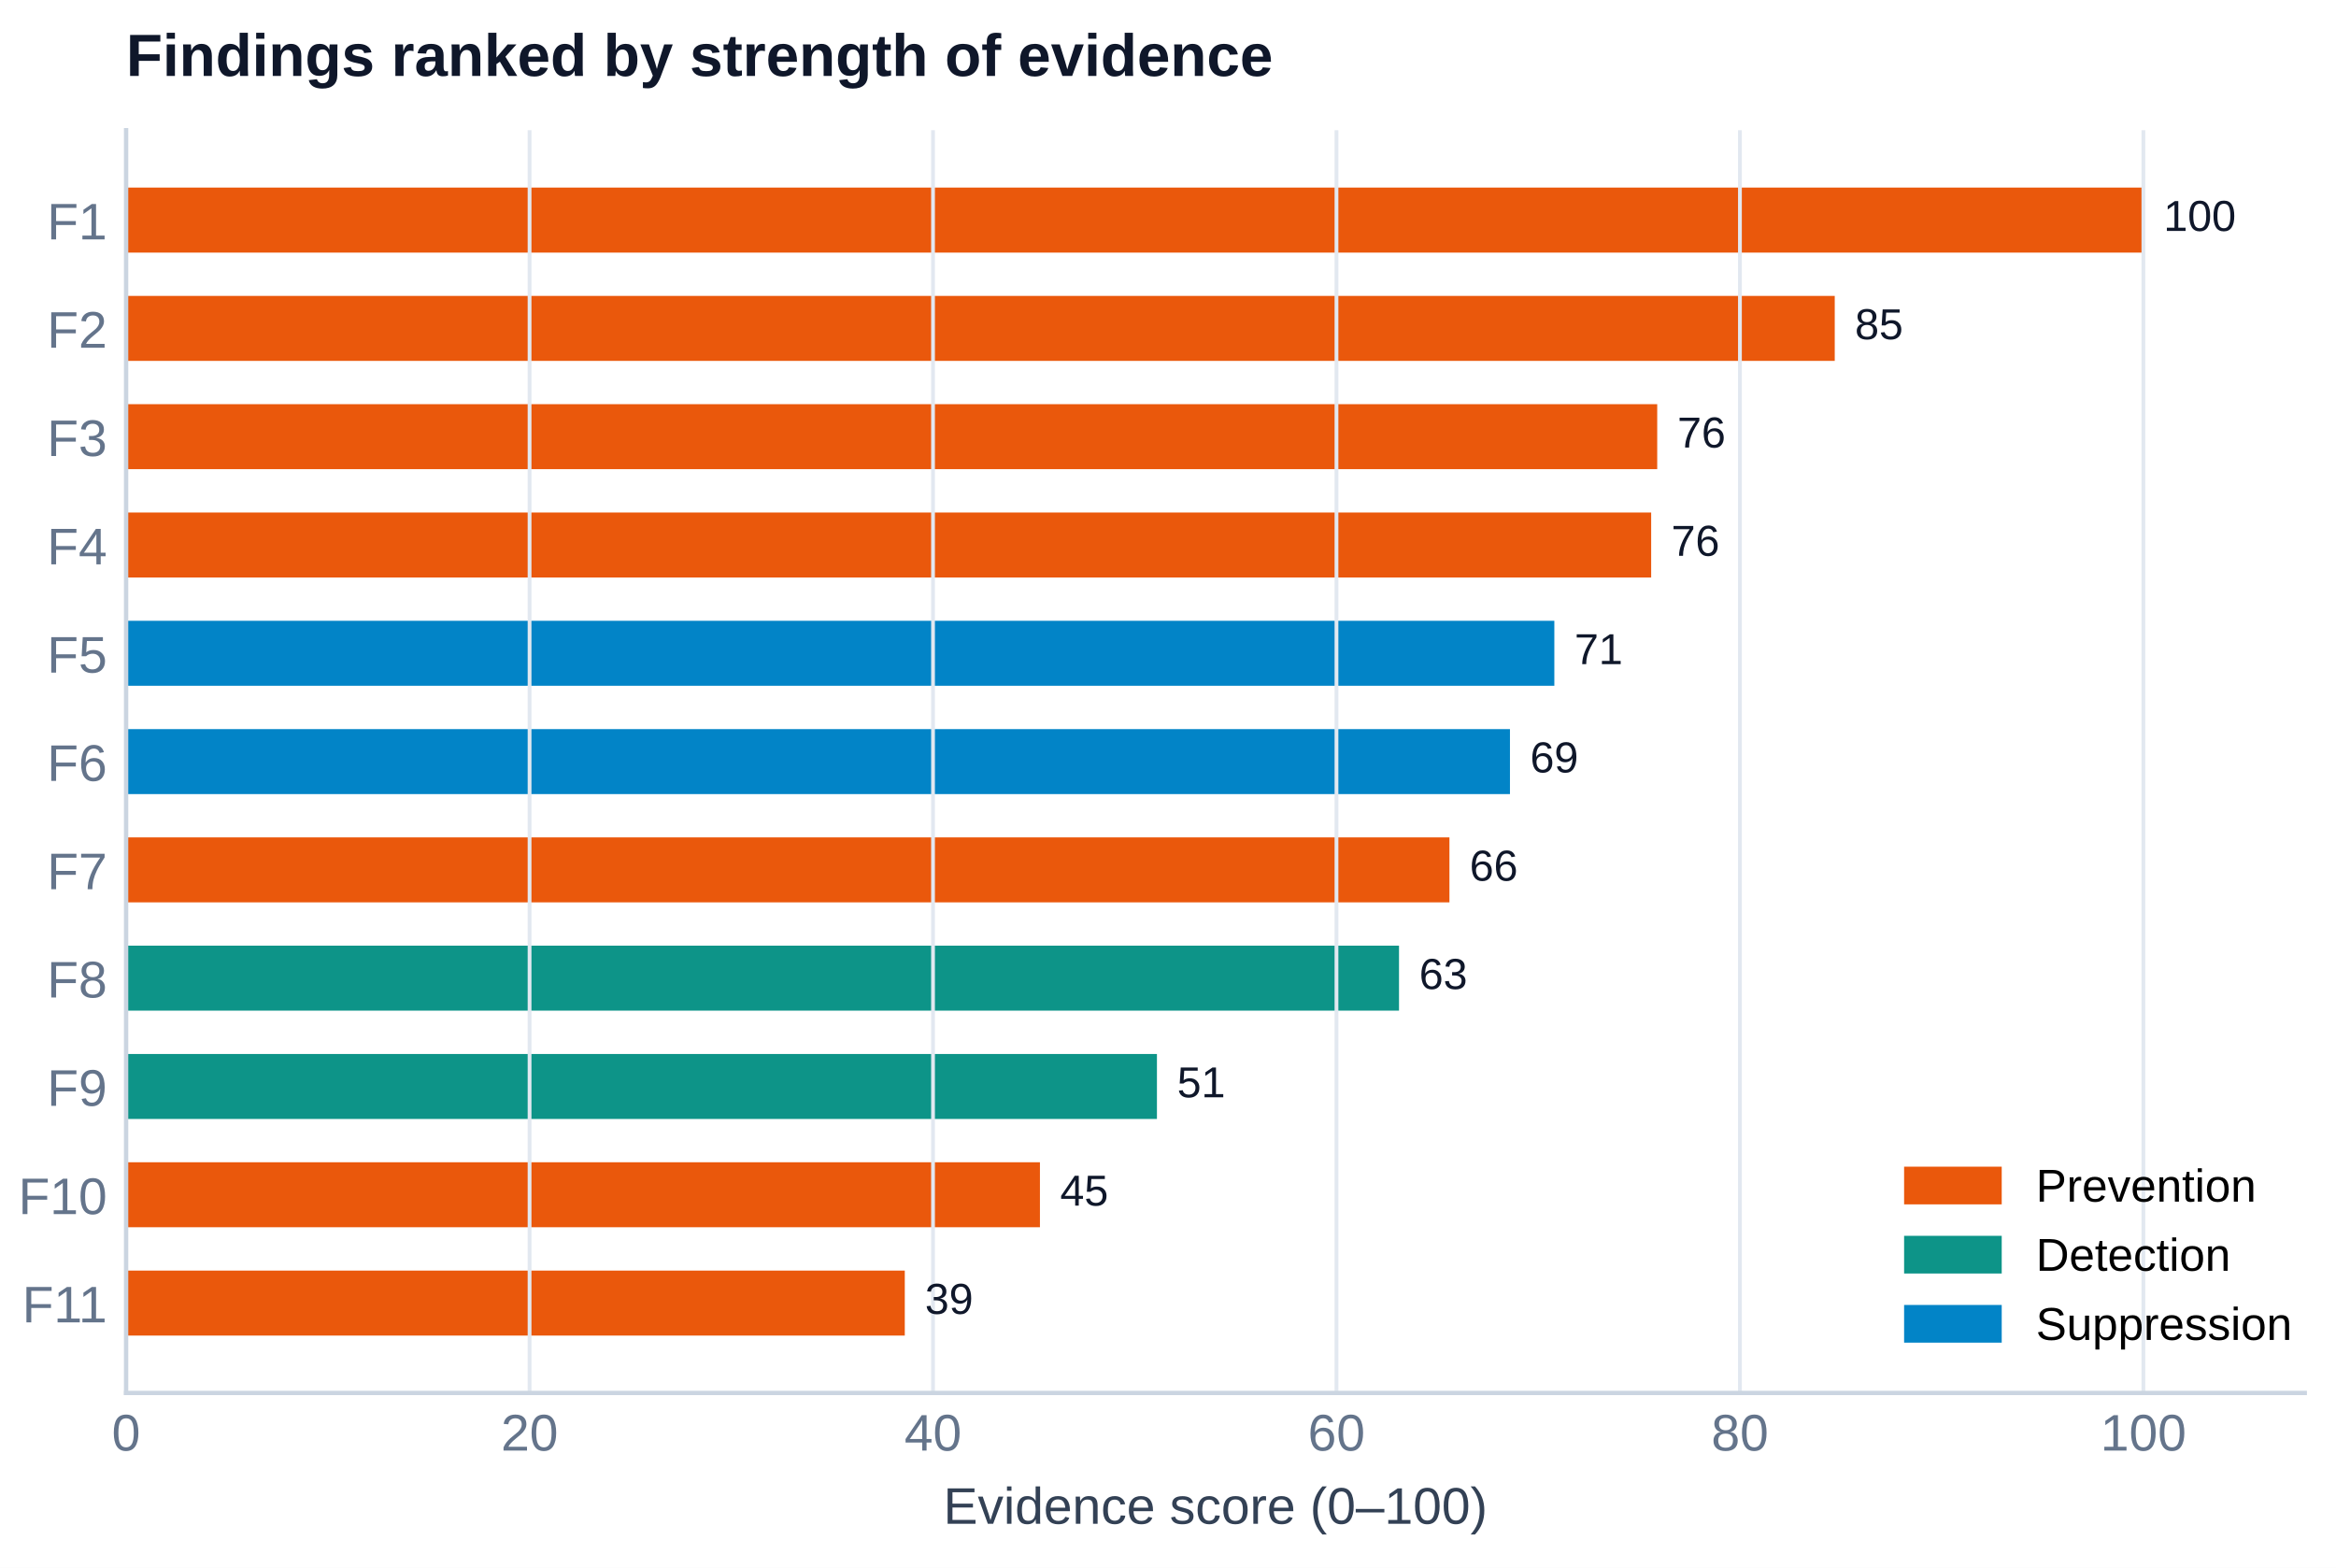
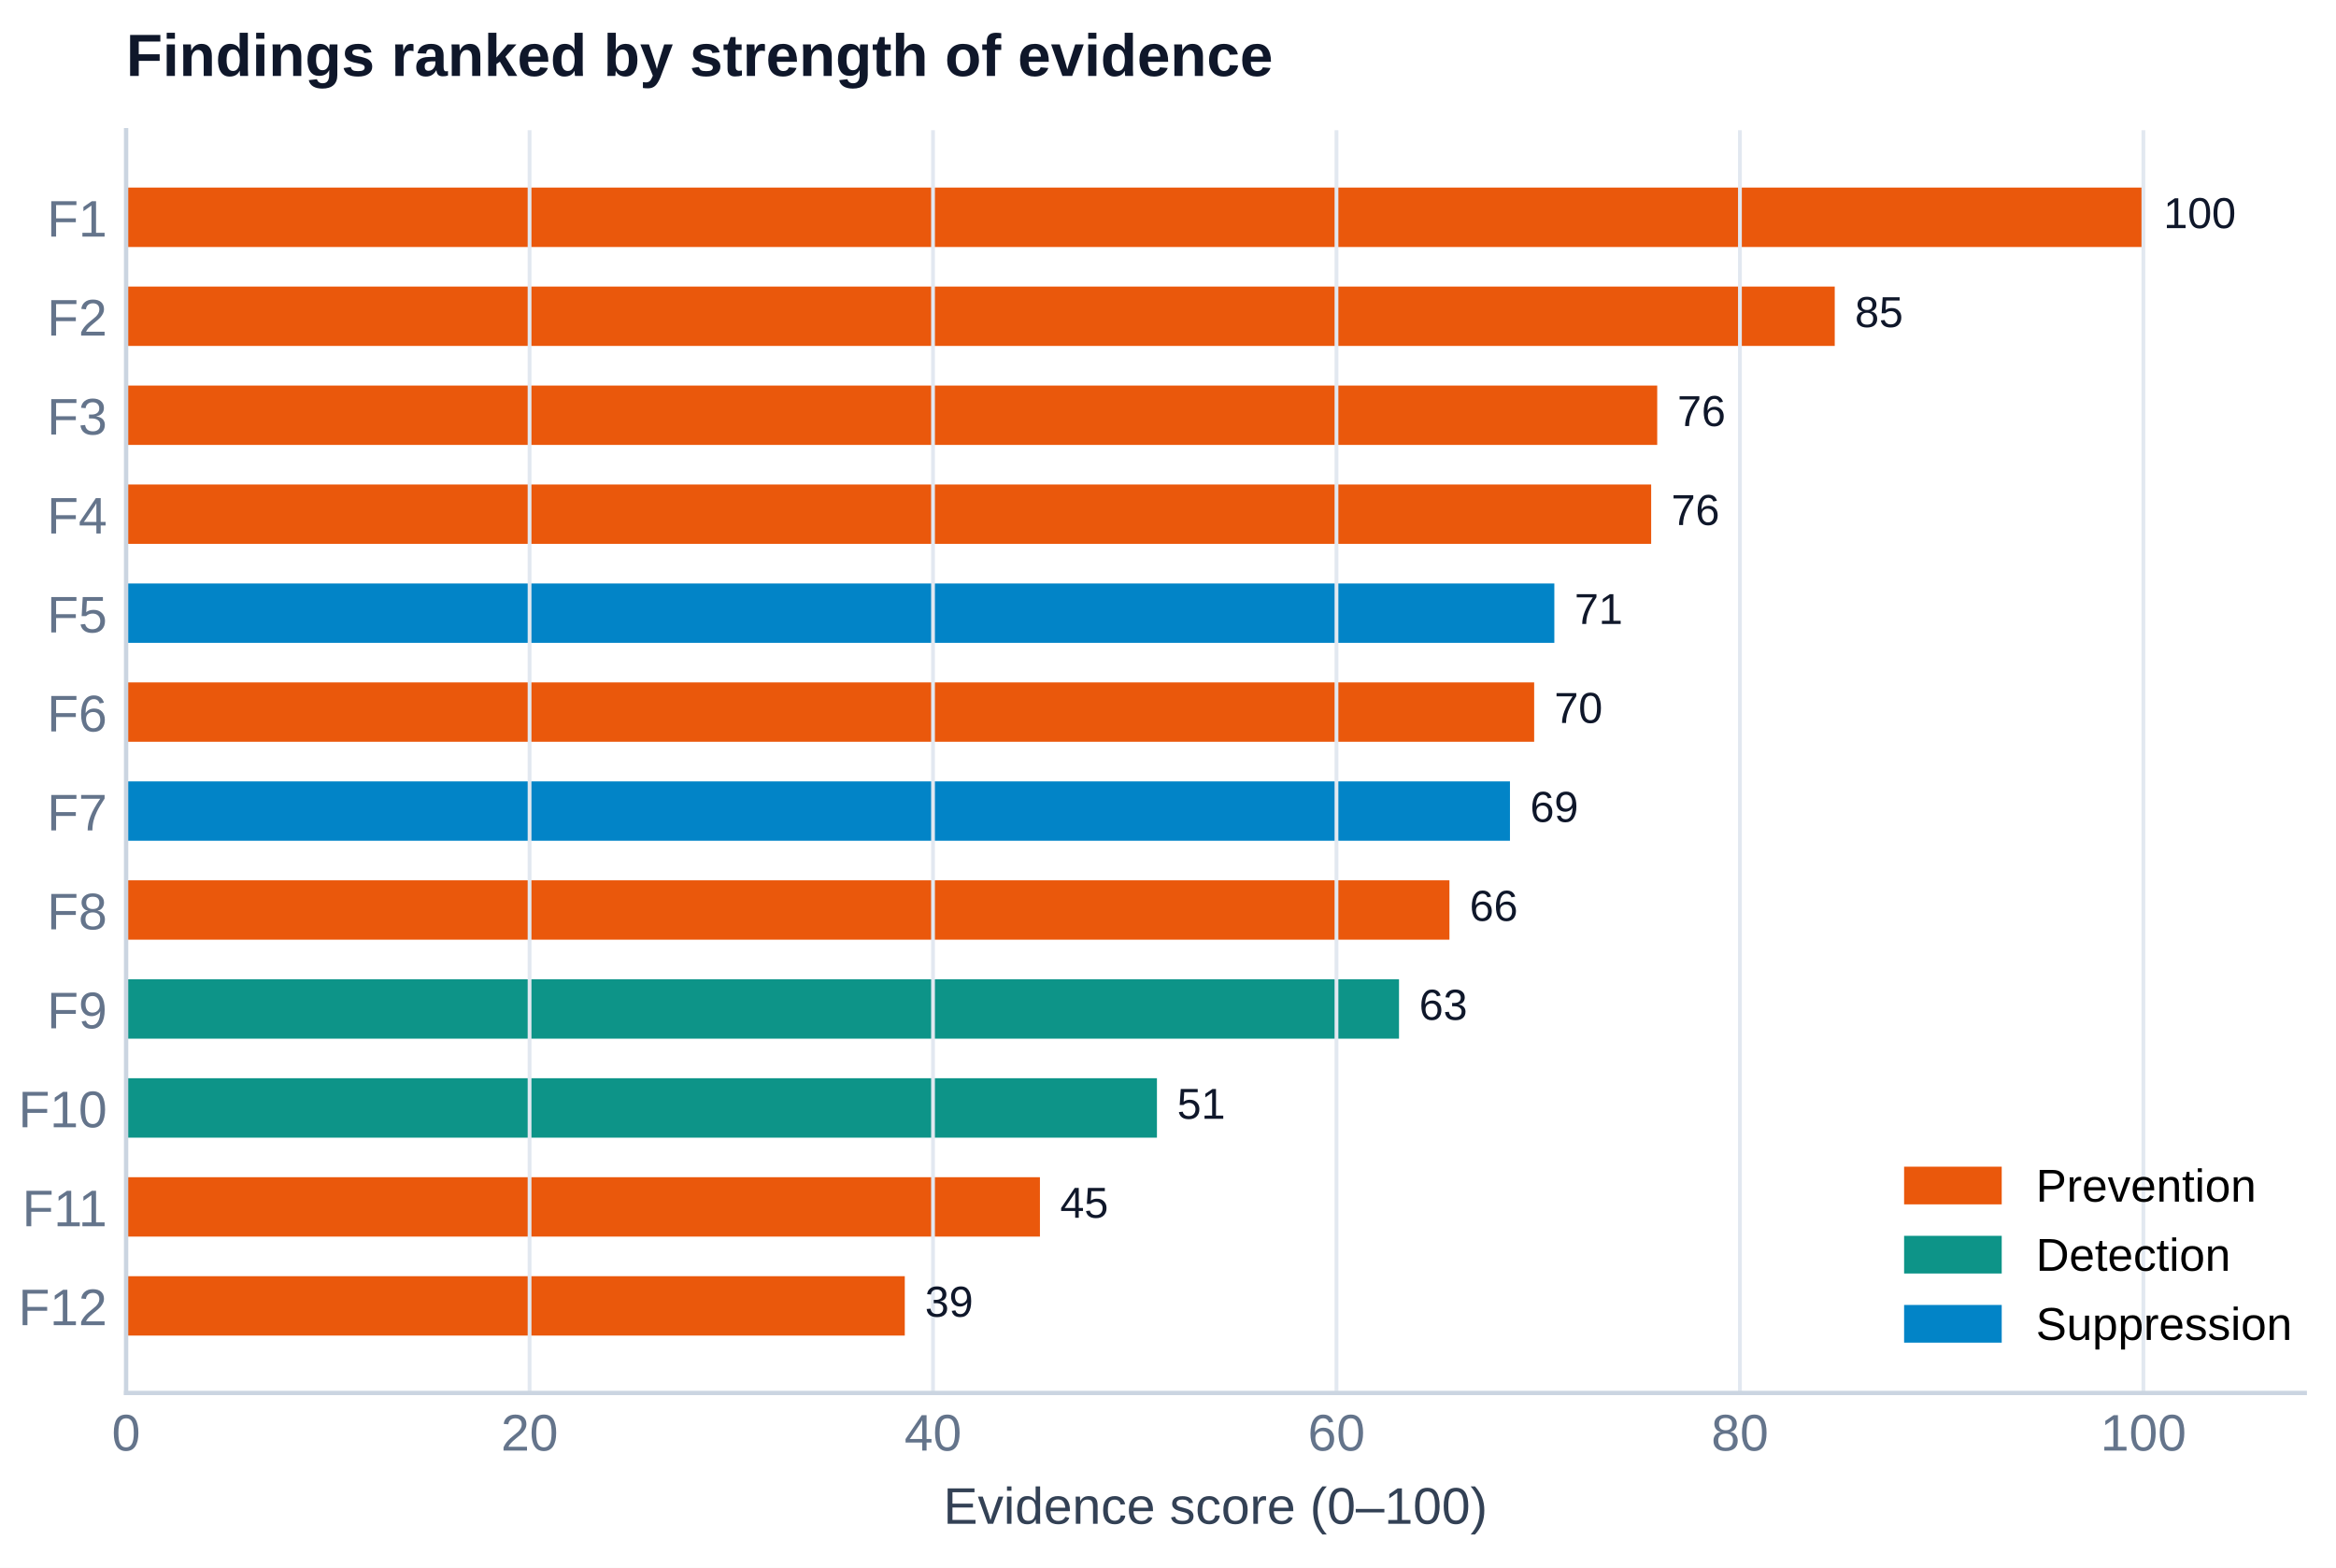
<svg xmlns="http://www.w3.org/2000/svg" width="430.776pt" height="289.118pt" viewBox="0 0 430.776 289.118" version="1.1">
  <defs>
    <style type="text/css">*{stroke-linejoin: round; stroke-linecap: butt}</style>
  </defs>
  <g id="figure_1">
    <g id="patch_1">
      <path d="M 0 289.118  L 430.776 289.118  L 430.776 0  L 0 0  z " style="fill: #ffffff" />
    </g>
    <g id="axes_1">
      <g id="patch_2">
        <path d="M 23.256 256.858  L 425.016 256.858  L 425.016 24.01  L 23.256 24.01  z " style="fill: #ffffff" />
      </g>
      <g id="patch_3">
-         <path d="M 23.256 246.274  L 166.848 246.274  L 166.848 234.292  L 23.256 234.292  z " clip-path="url(#p5768989360)" style="fill: #ea580c" />
+         <path d="M 23.256 246.274  L 166.848 246.274  L 166.848 235.325  L 23.256 235.325  z " clip-path="url(#p0211196d62)" style="fill: #ea580c" />
      </g>
      <g id="patch_4">
-         <path d="M 23.256 226.304  L 191.772 226.304  L 191.772 214.322  L 23.256 214.322  z " clip-path="url(#p5768989360)" style="fill: #ea580c" />
+         <path d="M 23.256 228.026  L 191.772 228.026  L 191.772 217.077  L 23.256 217.077  z " clip-path="url(#p0211196d62)" style="fill: #ea580c" />
      </g>
      <g id="patch_5">
-         <path d="M 23.256 206.334  L 213.348 206.334  L 213.348 194.352  L 23.256 194.352  z " clip-path="url(#p5768989360)" style="fill: #0d9488" />
+         <path d="M 23.256 209.777  L 213.348 209.777  L 213.348 198.828  L 23.256 198.828  z " clip-path="url(#p0211196d62)" style="fill: #0d9488" />
      </g>
      <g id="patch_6">
-         <path d="M 23.256 186.365  L 257.988 186.365  L 257.988 174.383  L 23.256 174.383  z " clip-path="url(#p5768989360)" style="fill: #0d9488" />
+         <path d="M 23.256 191.529  L 257.988 191.529  L 257.988 180.58  L 23.256 180.58  z " clip-path="url(#p0211196d62)" style="fill: #0d9488" />
      </g>
      <g id="patch_7">
-         <path d="M 23.256 166.395  L 267.288 166.395  L 267.288 154.413  L 23.256 154.413  z " clip-path="url(#p5768989360)" style="fill: #ea580c" />
+         <path d="M 23.256 173.281  L 267.288 173.281  L 267.288 162.332  L 23.256 162.332  z " clip-path="url(#p0211196d62)" style="fill: #ea580c" />
      </g>
      <g id="patch_8">
-         <path d="M 23.256 146.425  L 278.448 146.425  L 278.448 134.443  L 23.256 134.443  z " clip-path="url(#p5768989360)" style="fill: #0284c7" />
+         <path d="M 23.256 155.033  L 278.448 155.033  L 278.448 144.084  L 23.256 144.084  z " clip-path="url(#p0211196d62)" style="fill: #0284c7" />
      </g>
      <g id="patch_9">
-         <path d="M 23.256 126.455  L 286.632 126.455  L 286.632 114.473  L 23.256 114.473  z " clip-path="url(#p5768989360)" style="fill: #0284c7" />
+         <path d="M 23.256 136.784  L 282.912 136.784  L 282.912 125.835  L 23.256 125.835  z " clip-path="url(#p0211196d62)" style="fill: #ea580c" />
      </g>
      <g id="patch_10">
-         <path d="M 23.256 106.485  L 304.488 106.485  L 304.488 94.503  L 23.256 94.503  z " clip-path="url(#p5768989360)" style="fill: #ea580c" />
+         <path d="M 23.256 118.536  L 286.632 118.536  L 286.632 107.587  L 23.256 107.587  z " clip-path="url(#p0211196d62)" style="fill: #0284c7" />
      </g>
      <g id="patch_11">
-         <path d="M 23.256 86.516  L 305.604 86.516  L 305.604 74.534  L 23.256 74.534  z " clip-path="url(#p5768989360)" style="fill: #ea580c" />
+         <path d="M 23.256 100.288  L 304.488 100.288  L 304.488 89.339  L 23.256 89.339  z " clip-path="url(#p0211196d62)" style="fill: #ea580c" />
      </g>
      <g id="patch_12">
-         <path d="M 23.256 66.546  L 338.34 66.546  L 338.34 54.564  L 23.256 54.564  z " clip-path="url(#p5768989360)" style="fill: #ea580c" />
+         <path d="M 23.256 82.04  L 305.604 82.04  L 305.604 71.091  L 23.256 71.091  z " clip-path="url(#p0211196d62)" style="fill: #ea580c" />
      </g>
      <g id="patch_13">
-         <path d="M 23.256 46.576  L 395.256 46.576  L 395.256 34.594  L 23.256 34.594  z " clip-path="url(#p5768989360)" style="fill: #ea580c" />
+         <path d="M 23.256 63.791  L 338.34 63.791  L 338.34 52.842  L 23.256 52.842  z " clip-path="url(#p0211196d62)" style="fill: #ea580c" />
+       </g>
+       <g id="patch_14">
+         <path d="M 23.256 45.543  L 395.256 45.543  L 395.256 34.594  L 23.256 34.594  z " clip-path="url(#p0211196d62)" style="fill: #ea580c" />
      </g>
      <g id="matplotlib.axis_1">
        <g id="xtick_1">
          <g id="line2d_1">
-             <path d="M 23.256 256.858  L 23.256 24.01  " clip-path="url(#p5768989360)" style="fill: none; stroke: #e2e8f0; stroke-width: 0.7; stroke-linecap: square" />
+             <path d="M 23.256 256.858  L 23.256 24.01  " clip-path="url(#p0211196d62)" style="fill: none; stroke: #e2e8f0; stroke-width: 0.7; stroke-linecap: square" />
          </g>
          <g id="line2d_2" />
          <g id="text_1">
            <text style="font-size: 9.5px; font-family: 'Segoe UI', 'Calibri', 'Carlito', 'Arial', 'Liberation Sans', 'DejaVu Sans'; text-anchor: middle; fill: #64748b" x="23.256" y="267.483" transform="rotate(-0 23.25617 267.483)">0</text>
          </g>
        </g>
        <g id="xtick_2">
          <g id="line2d_3">
-             <path d="M 97.656 256.858  L 97.656 24.01  " clip-path="url(#p5768989360)" style="fill: none; stroke: #e2e8f0; stroke-width: 0.7; stroke-linecap: square" />
+             <path d="M 97.656 256.858  L 97.656 24.01  " clip-path="url(#p0211196d62)" style="fill: none; stroke: #e2e8f0; stroke-width: 0.7; stroke-linecap: square" />
          </g>
          <g id="line2d_4" />
          <g id="text_2">
            <text style="font-size: 9.5px; font-family: 'Segoe UI', 'Calibri', 'Carlito', 'Arial', 'Liberation Sans', 'DejaVu Sans'; text-anchor: middle; fill: #64748b" x="97.656" y="267.483" transform="rotate(-0 97.65617 267.483)">20</text>
          </g>
        </g>
        <g id="xtick_3">
          <g id="line2d_5">
-             <path d="M 172.056 256.858  L 172.056 24.01  " clip-path="url(#p5768989360)" style="fill: none; stroke: #e2e8f0; stroke-width: 0.7; stroke-linecap: square" />
+             <path d="M 172.056 256.858  L 172.056 24.01  " clip-path="url(#p0211196d62)" style="fill: none; stroke: #e2e8f0; stroke-width: 0.7; stroke-linecap: square" />
          </g>
          <g id="line2d_6" />
          <g id="text_3">
            <text style="font-size: 9.5px; font-family: 'Segoe UI', 'Calibri', 'Carlito', 'Arial', 'Liberation Sans', 'DejaVu Sans'; text-anchor: middle; fill: #64748b" x="172.056" y="267.483" transform="rotate(-0 172.0562 267.483)">40</text>
          </g>
        </g>
        <g id="xtick_4">
          <g id="line2d_7">
-             <path d="M 246.456 256.858  L 246.456 24.01  " clip-path="url(#p5768989360)" style="fill: none; stroke: #e2e8f0; stroke-width: 0.7; stroke-linecap: square" />
+             <path d="M 246.456 256.858  L 246.456 24.01  " clip-path="url(#p0211196d62)" style="fill: none; stroke: #e2e8f0; stroke-width: 0.7; stroke-linecap: square" />
          </g>
          <g id="line2d_8" />
          <g id="text_4">
            <text style="font-size: 9.5px; font-family: 'Segoe UI', 'Calibri', 'Carlito', 'Arial', 'Liberation Sans', 'DejaVu Sans'; text-anchor: middle; fill: #64748b" x="246.456" y="267.483" transform="rotate(-0 246.4562 267.483)">60</text>
          </g>
        </g>
        <g id="xtick_5">
          <g id="line2d_9">
-             <path d="M 320.856 256.858  L 320.856 24.01  " clip-path="url(#p5768989360)" style="fill: none; stroke: #e2e8f0; stroke-width: 0.7; stroke-linecap: square" />
+             <path d="M 320.856 256.858  L 320.856 24.01  " clip-path="url(#p0211196d62)" style="fill: none; stroke: #e2e8f0; stroke-width: 0.7; stroke-linecap: square" />
          </g>
          <g id="line2d_10" />
          <g id="text_5">
            <text style="font-size: 9.5px; font-family: 'Segoe UI', 'Calibri', 'Carlito', 'Arial', 'Liberation Sans', 'DejaVu Sans'; text-anchor: middle; fill: #64748b" x="320.856" y="267.483" transform="rotate(-0 320.8562 267.483)">80</text>
          </g>
        </g>
        <g id="xtick_6">
          <g id="line2d_11">
-             <path d="M 395.256 256.858  L 395.256 24.01  " clip-path="url(#p5768989360)" style="fill: none; stroke: #e2e8f0; stroke-width: 0.7; stroke-linecap: square" />
+             <path d="M 395.256 256.858  L 395.256 24.01  " clip-path="url(#p0211196d62)" style="fill: none; stroke: #e2e8f0; stroke-width: 0.7; stroke-linecap: square" />
          </g>
          <g id="line2d_12" />
          <g id="text_6">
            <text style="font-size: 9.5px; font-family: 'Segoe UI', 'Calibri', 'Carlito', 'Arial', 'Liberation Sans', 'DejaVu Sans'; text-anchor: middle; fill: #64748b" x="395.256" y="267.483" transform="rotate(-0 395.2562 267.483)">100</text>
          </g>
        </g>
        <g id="text_7">
          <text style="font-size: 9.5px; font-family: 'Segoe UI', 'Calibri', 'Carlito', 'Arial', 'Liberation Sans', 'DejaVu Sans'; text-anchor: middle; fill: #334155" x="224.136" y="280.983" transform="rotate(-0 224.1362 280.983)">Evidence score (0–100)</text>
        </g>
      </g>
      <g id="matplotlib.axis_2">
        <g id="ytick_1">
          <g id="line2d_13" />
          <g id="text_8">
-             <text style="font-size: 9.5px; font-family: 'Segoe UI', 'Calibri', 'Carlito', 'Arial', 'Liberation Sans', 'DejaVu Sans'; text-anchor: end; fill: #64748b" x="19.756" y="243.846" transform="rotate(-0 19.75617 243.8456)">F11</text>
+             <text style="font-size: 9.5px; font-family: 'Segoe UI', 'Calibri', 'Carlito', 'Arial', 'Liberation Sans', 'DejaVu Sans'; text-anchor: end; fill: #64748b" x="19.756" y="244.362" transform="rotate(-0 19.75617 244.362)">F12</text>
          </g>
        </g>
        <g id="ytick_2">
          <g id="line2d_14" />
          <g id="text_9">
-             <text style="font-size: 9.5px; font-family: 'Segoe UI', 'Calibri', 'Carlito', 'Arial', 'Liberation Sans', 'DejaVu Sans'; text-anchor: end; fill: #64748b" x="19.756" y="223.876" transform="rotate(-0 19.75617 223.8757)">F10</text>
+             <text style="font-size: 9.5px; font-family: 'Segoe UI', 'Calibri', 'Carlito', 'Arial', 'Liberation Sans', 'DejaVu Sans'; text-anchor: end; fill: #64748b" x="19.756" y="226.114" transform="rotate(-0 19.75617 226.1137)">F11</text>
          </g>
        </g>
        <g id="ytick_3">
          <g id="line2d_15" />
          <g id="text_10">
-             <text style="font-size: 9.5px; font-family: 'Segoe UI', 'Calibri', 'Carlito', 'Arial', 'Liberation Sans', 'DejaVu Sans'; text-anchor: end; fill: #64748b" x="19.756" y="203.906" transform="rotate(-0 19.75617 203.9059)">F9</text>
+             <text style="font-size: 9.5px; font-family: 'Segoe UI', 'Calibri', 'Carlito', 'Arial', 'Liberation Sans', 'DejaVu Sans'; text-anchor: end; fill: #64748b" x="19.756" y="207.865" transform="rotate(-0 19.75617 207.8655)">F10</text>
          </g>
        </g>
        <g id="ytick_4">
          <g id="line2d_16" />
          <g id="text_11">
-             <text style="font-size: 9.5px; font-family: 'Segoe UI', 'Calibri', 'Carlito', 'Arial', 'Liberation Sans', 'DejaVu Sans'; text-anchor: end; fill: #64748b" x="19.756" y="183.936" transform="rotate(-0 19.75617 183.9361)">F8</text>
+             <text style="font-size: 9.5px; font-family: 'Segoe UI', 'Calibri', 'Carlito', 'Arial', 'Liberation Sans', 'DejaVu Sans'; text-anchor: end; fill: #64748b" x="19.756" y="189.617" transform="rotate(-0 19.75617 189.6172)">F9</text>
          </g>
        </g>
        <g id="ytick_5">
          <g id="line2d_17" />
          <g id="text_12">
-             <text style="font-size: 9.5px; font-family: 'Segoe UI', 'Calibri', 'Carlito', 'Arial', 'Liberation Sans', 'DejaVu Sans'; text-anchor: end; fill: #64748b" x="19.756" y="163.966" transform="rotate(-0 19.75617 163.9663)">F7</text>
+             <text style="font-size: 9.5px; font-family: 'Segoe UI', 'Calibri', 'Carlito', 'Arial', 'Liberation Sans', 'DejaVu Sans'; text-anchor: end; fill: #64748b" x="19.756" y="171.369" transform="rotate(-0 19.75617 171.3689)">F8</text>
          </g>
        </g>
        <g id="ytick_6">
          <g id="line2d_18" />
          <g id="text_13">
-             <text style="font-size: 9.5px; font-family: 'Segoe UI', 'Calibri', 'Carlito', 'Arial', 'Liberation Sans', 'DejaVu Sans'; text-anchor: end; fill: #64748b" x="19.756" y="143.996" transform="rotate(-0 19.75617 143.9965)">F6</text>
+             <text style="font-size: 9.5px; font-family: 'Segoe UI', 'Calibri', 'Carlito', 'Arial', 'Liberation Sans', 'DejaVu Sans'; text-anchor: end; fill: #64748b" x="19.756" y="153.121" transform="rotate(-0 19.75617 153.1206)">F7</text>
          </g>
        </g>
        <g id="ytick_7">
          <g id="line2d_19" />
          <g id="text_14">
-             <text style="font-size: 9.5px; font-family: 'Segoe UI', 'Calibri', 'Carlito', 'Arial', 'Liberation Sans', 'DejaVu Sans'; text-anchor: end; fill: #64748b" x="19.756" y="124.027" transform="rotate(-0 19.75617 124.0267)">F5</text>
+             <text style="font-size: 9.5px; font-family: 'Segoe UI', 'Calibri', 'Carlito', 'Arial', 'Liberation Sans', 'DejaVu Sans'; text-anchor: end; fill: #64748b" x="19.756" y="134.872" transform="rotate(-0 19.75617 134.8724)">F6</text>
          </g>
        </g>
        <g id="ytick_8">
          <g id="line2d_20" />
          <g id="text_15">
-             <text style="font-size: 9.5px; font-family: 'Segoe UI', 'Calibri', 'Carlito', 'Arial', 'Liberation Sans', 'DejaVu Sans'; text-anchor: end; fill: #64748b" x="19.756" y="104.057" transform="rotate(-0 19.75617 104.0569)">F4</text>
+             <text style="font-size: 9.5px; font-family: 'Segoe UI', 'Calibri', 'Carlito', 'Arial', 'Liberation Sans', 'DejaVu Sans'; text-anchor: end; fill: #64748b" x="19.756" y="116.624" transform="rotate(-0 19.75617 116.6241)">F5</text>
          </g>
        </g>
        <g id="ytick_9">
          <g id="line2d_21" />
          <g id="text_16">
-             <text style="font-size: 9.5px; font-family: 'Segoe UI', 'Calibri', 'Carlito', 'Arial', 'Liberation Sans', 'DejaVu Sans'; text-anchor: end; fill: #64748b" x="19.756" y="84.087" transform="rotate(-0 19.75617 84.08707)">F3</text>
+             <text style="font-size: 9.5px; font-family: 'Segoe UI', 'Calibri', 'Carlito', 'Arial', 'Liberation Sans', 'DejaVu Sans'; text-anchor: end; fill: #64748b" x="19.756" y="98.376" transform="rotate(-0 19.75617 98.37581)">F4</text>
          </g>
        </g>
        <g id="ytick_10">
          <g id="line2d_22" />
          <g id="text_17">
-             <text style="font-size: 9.5px; font-family: 'Segoe UI', 'Calibri', 'Carlito', 'Arial', 'Liberation Sans', 'DejaVu Sans'; text-anchor: end; fill: #64748b" x="19.756" y="64.117" transform="rotate(-0 19.75617 64.11726)">F2</text>
+             <text style="font-size: 9.5px; font-family: 'Segoe UI', 'Calibri', 'Carlito', 'Arial', 'Liberation Sans', 'DejaVu Sans'; text-anchor: end; fill: #64748b" x="19.756" y="80.128" transform="rotate(-0 19.75617 80.12753)">F3</text>
          </g>
        </g>
        <g id="ytick_11">
          <g id="line2d_23" />
          <g id="text_18">
-             <text style="font-size: 9.5px; font-family: 'Segoe UI', 'Calibri', 'Carlito', 'Arial', 'Liberation Sans', 'DejaVu Sans'; text-anchor: end; fill: #64748b" x="19.756" y="44.147" transform="rotate(-0 19.75617 44.14744)">F1</text>
-           </g>
-         </g>
-       </g>
-       <g id="patch_14">
+             <text style="font-size: 9.5px; font-family: 'Segoe UI', 'Calibri', 'Carlito', 'Arial', 'Liberation Sans', 'DejaVu Sans'; text-anchor: end; fill: #64748b" x="19.756" y="61.879" transform="rotate(-0 19.75617 61.87926)">F2</text>
+           </g>
+         </g>
+         <g id="ytick_12">
+           <g id="line2d_24" />
+           <g id="text_19">
+             <text style="font-size: 9.5px; font-family: 'Segoe UI', 'Calibri', 'Carlito', 'Arial', 'Liberation Sans', 'DejaVu Sans'; text-anchor: end; fill: #64748b" x="19.756" y="43.631" transform="rotate(-0 19.75617 43.63098)">F1</text>
+           </g>
+         </g>
+       </g>
+       <g id="patch_15">
        <path d="M 23.256 256.858  L 23.256 24.01  " style="fill: none; stroke: #cbd5e1; stroke-width: 0.8; stroke-linejoin: miter; stroke-linecap: square" />
      </g>
-       <g id="patch_15">
+       <g id="patch_16">
        <path d="M 23.256 256.858  L 425.016 256.858  " style="fill: none; stroke: #cbd5e1; stroke-width: 0.8; stroke-linejoin: miter; stroke-linecap: square" />
      </g>
-       <g id="text_19">
-         <text style="font-size: 8px; font-family: 'Segoe UI', 'Calibri', 'Carlito', 'Arial', 'Liberation Sans', 'DejaVu Sans'; text-anchor: start; fill: #0f172a" x="170.568" y="242.283" transform="rotate(-0 170.5682 242.2831)">39</text>
-       </g>
      <g id="text_20">
-         <text style="font-size: 8px; font-family: 'Segoe UI', 'Calibri', 'Carlito', 'Arial', 'Liberation Sans', 'DejaVu Sans'; text-anchor: start; fill: #0f172a" x="195.492" y="222.313" transform="rotate(-0 195.4922 222.3132)">45</text>
+         <text style="font-size: 8px; font-family: 'Segoe UI', 'Calibri', 'Carlito', 'Arial', 'Liberation Sans', 'DejaVu Sans'; text-anchor: start; fill: #0f172a" x="170.568" y="242.8" transform="rotate(-0 170.5682 242.7995)">39</text>
      </g>
      <g id="text_21">
-         <text style="font-size: 8px; font-family: 'Segoe UI', 'Calibri', 'Carlito', 'Arial', 'Liberation Sans', 'DejaVu Sans'; text-anchor: start; fill: #0f172a" x="217.068" y="202.343" transform="rotate(-0 217.0682 202.3434)">51</text>
+         <text style="font-size: 8px; font-family: 'Segoe UI', 'Calibri', 'Carlito', 'Arial', 'Liberation Sans', 'DejaVu Sans'; text-anchor: start; fill: #0f172a" x="195.492" y="224.551" transform="rotate(-0 195.4922 224.5512)">45</text>
      </g>
      <g id="text_22">
-         <text style="font-size: 8px; font-family: 'Segoe UI', 'Calibri', 'Carlito', 'Arial', 'Liberation Sans', 'DejaVu Sans'; text-anchor: start; fill: #0f172a" x="261.708" y="182.374" transform="rotate(-0 261.7082 182.3736)">63</text>
+         <text style="font-size: 8px; font-family: 'Segoe UI', 'Calibri', 'Carlito', 'Arial', 'Liberation Sans', 'DejaVu Sans'; text-anchor: start; fill: #0f172a" x="217.068" y="206.303" transform="rotate(-0 217.0682 206.303)">51</text>
      </g>
      <g id="text_23">
-         <text style="font-size: 8px; font-family: 'Segoe UI', 'Calibri', 'Carlito', 'Arial', 'Liberation Sans', 'DejaVu Sans'; text-anchor: start; fill: #0f172a" x="271.008" y="162.404" transform="rotate(-0 271.0082 162.4038)">66</text>
+         <text style="font-size: 8px; font-family: 'Segoe UI', 'Calibri', 'Carlito', 'Arial', 'Liberation Sans', 'DejaVu Sans'; text-anchor: start; fill: #0f172a" x="261.708" y="188.055" transform="rotate(-0 261.7082 188.0547)">63</text>
      </g>
      <g id="text_24">
-         <text style="font-size: 8px; font-family: 'Segoe UI', 'Calibri', 'Carlito', 'Arial', 'Liberation Sans', 'DejaVu Sans'; text-anchor: start; fill: #0f172a" x="282.168" y="142.434" transform="rotate(-0 282.1682 142.434)">69</text>
+         <text style="font-size: 8px; font-family: 'Segoe UI', 'Calibri', 'Carlito', 'Arial', 'Liberation Sans', 'DejaVu Sans'; text-anchor: start; fill: #0f172a" x="271.008" y="169.806" transform="rotate(-0 271.0082 169.8064)">66</text>
      </g>
      <g id="text_25">
-         <text style="font-size: 8px; font-family: 'Segoe UI', 'Calibri', 'Carlito', 'Arial', 'Liberation Sans', 'DejaVu Sans'; text-anchor: start; fill: #0f172a" x="290.352" y="122.464" transform="rotate(-0 290.3522 122.4642)">71</text>
+         <text style="font-size: 8px; font-family: 'Segoe UI', 'Calibri', 'Carlito', 'Arial', 'Liberation Sans', 'DejaVu Sans'; text-anchor: start; fill: #0f172a" x="282.168" y="151.558" transform="rotate(-0 282.1682 151.5581)">69</text>
      </g>
      <g id="text_26">
-         <text style="font-size: 8px; font-family: 'Segoe UI', 'Calibri', 'Carlito', 'Arial', 'Liberation Sans', 'DejaVu Sans'; text-anchor: start; fill: #0f172a" x="308.208" y="102.494" transform="rotate(-0 308.2082 102.4944)">76</text>
+         <text style="font-size: 8px; font-family: 'Segoe UI', 'Calibri', 'Carlito', 'Arial', 'Liberation Sans', 'DejaVu Sans'; text-anchor: start; fill: #0f172a" x="286.632" y="133.31" transform="rotate(-0 286.6322 133.3099)">70</text>
      </g>
      <g id="text_27">
-         <text style="font-size: 8px; font-family: 'Segoe UI', 'Calibri', 'Carlito', 'Arial', 'Liberation Sans', 'DejaVu Sans'; text-anchor: start; fill: #0f172a" x="309.324" y="82.525" transform="rotate(-0 309.3242 82.52457)">76</text>
+         <text style="font-size: 8px; font-family: 'Segoe UI', 'Calibri', 'Carlito', 'Arial', 'Liberation Sans', 'DejaVu Sans'; text-anchor: start; fill: #0f172a" x="290.352" y="115.062" transform="rotate(-0 290.3522 115.0616)">71</text>
      </g>
      <g id="text_28">
-         <text style="font-size: 8px; font-family: 'Segoe UI', 'Calibri', 'Carlito', 'Arial', 'Liberation Sans', 'DejaVu Sans'; text-anchor: start; fill: #0f172a" x="342.06" y="62.555" transform="rotate(-0 342.0602 62.55476)">85</text>
+         <text style="font-size: 8px; font-family: 'Segoe UI', 'Calibri', 'Carlito', 'Arial', 'Liberation Sans', 'DejaVu Sans'; text-anchor: start; fill: #0f172a" x="308.208" y="96.813" transform="rotate(-0 308.2082 96.81331)">76</text>
      </g>
      <g id="text_29">
-         <text style="font-size: 8px; font-family: 'Segoe UI', 'Calibri', 'Carlito', 'Arial', 'Liberation Sans', 'DejaVu Sans'; text-anchor: start; fill: #0f172a" x="398.976" y="42.585" transform="rotate(-0 398.9762 42.58494)">100</text>
+         <text style="font-size: 8px; font-family: 'Segoe UI', 'Calibri', 'Carlito', 'Arial', 'Liberation Sans', 'DejaVu Sans'; text-anchor: start; fill: #0f172a" x="309.324" y="78.565" transform="rotate(-0 309.3242 78.56503)">76</text>
      </g>
      <g id="text_30">
+         <text style="font-size: 8px; font-family: 'Segoe UI', 'Calibri', 'Carlito', 'Arial', 'Liberation Sans', 'DejaVu Sans'; text-anchor: start; fill: #0f172a" x="342.06" y="60.317" transform="rotate(-0 342.0602 60.31676)">85</text>
+       </g>
+       <g id="text_31">
+         <text style="font-size: 8px; font-family: 'Segoe UI', 'Calibri', 'Carlito', 'Arial', 'Liberation Sans', 'DejaVu Sans'; text-anchor: start; fill: #0f172a" x="398.976" y="42.068" transform="rotate(-0 398.9762 42.06848)">100</text>
+       </g>
+       <g id="text_32">
        <text style="font-weight: 600; font-size: 11px; font-family: 'Segoe UI', 'Calibri', 'Carlito', 'Arial', 'Liberation Sans', 'DejaVu Sans'; text-anchor: start; fill: #0f172a" x="23.256" y="14.01" transform="rotate(-0 23.25617 14.01)">Findings ranked by strength of evidence</text>
      </g>
      <g id="legend_1">
-         <g id="patch_16">
+         <g id="patch_17">
          <path d="M 351.632 221.583  L 368.632 221.583  L 368.632 215.633  L 351.632 215.633  z " style="fill: #ea580c; stroke: #ea580c; stroke-linejoin: miter" />
        </g>
-         <g id="text_31">
+         <g id="text_33">
          <text style="font-size: 8.5px; font-family: 'Segoe UI', 'Calibri', 'Carlito', 'Arial', 'Liberation Sans', 'DejaVu Sans'; text-anchor: start" x="375.432" y="221.583" transform="rotate(-0 375.432 221.583)">Prevention</text>
        </g>
-         <g id="patch_17">
+         <g id="patch_18">
          <path d="M 351.632 234.333  L 368.632 234.333  L 368.632 228.383  L 351.632 228.383  z " style="fill: #0d9488; stroke: #0d9488; stroke-linejoin: miter" />
        </g>
-         <g id="text_32">
+         <g id="text_34">
          <text style="font-size: 8.5px; font-family: 'Segoe UI', 'Calibri', 'Carlito', 'Arial', 'Liberation Sans', 'DejaVu Sans'; text-anchor: start" x="375.432" y="234.333" transform="rotate(-0 375.432 234.333)">Detection</text>
        </g>
-         <g id="patch_18">
+         <g id="patch_19">
          <path d="M 351.632 247.083  L 368.632 247.083  L 368.632 241.133  L 351.632 241.133  z " style="fill: #0284c7; stroke: #0284c7; stroke-linejoin: miter" />
        </g>
-         <g id="text_33">
+         <g id="text_35">
          <text style="font-size: 8.5px; font-family: 'Segoe UI', 'Calibri', 'Carlito', 'Arial', 'Liberation Sans', 'DejaVu Sans'; text-anchor: start" x="375.432" y="247.083" transform="rotate(-0 375.432 247.083)">Suppression</text>
        </g>
      </g>
    </g>
  </g>
  <defs>
-     <clipPath id="p5768989360">
+     <clipPath id="p0211196d62">
      <rect x="23.256" y="24.01" width="401.76" height="232.848" />
    </clipPath>
  </defs>
</svg>
